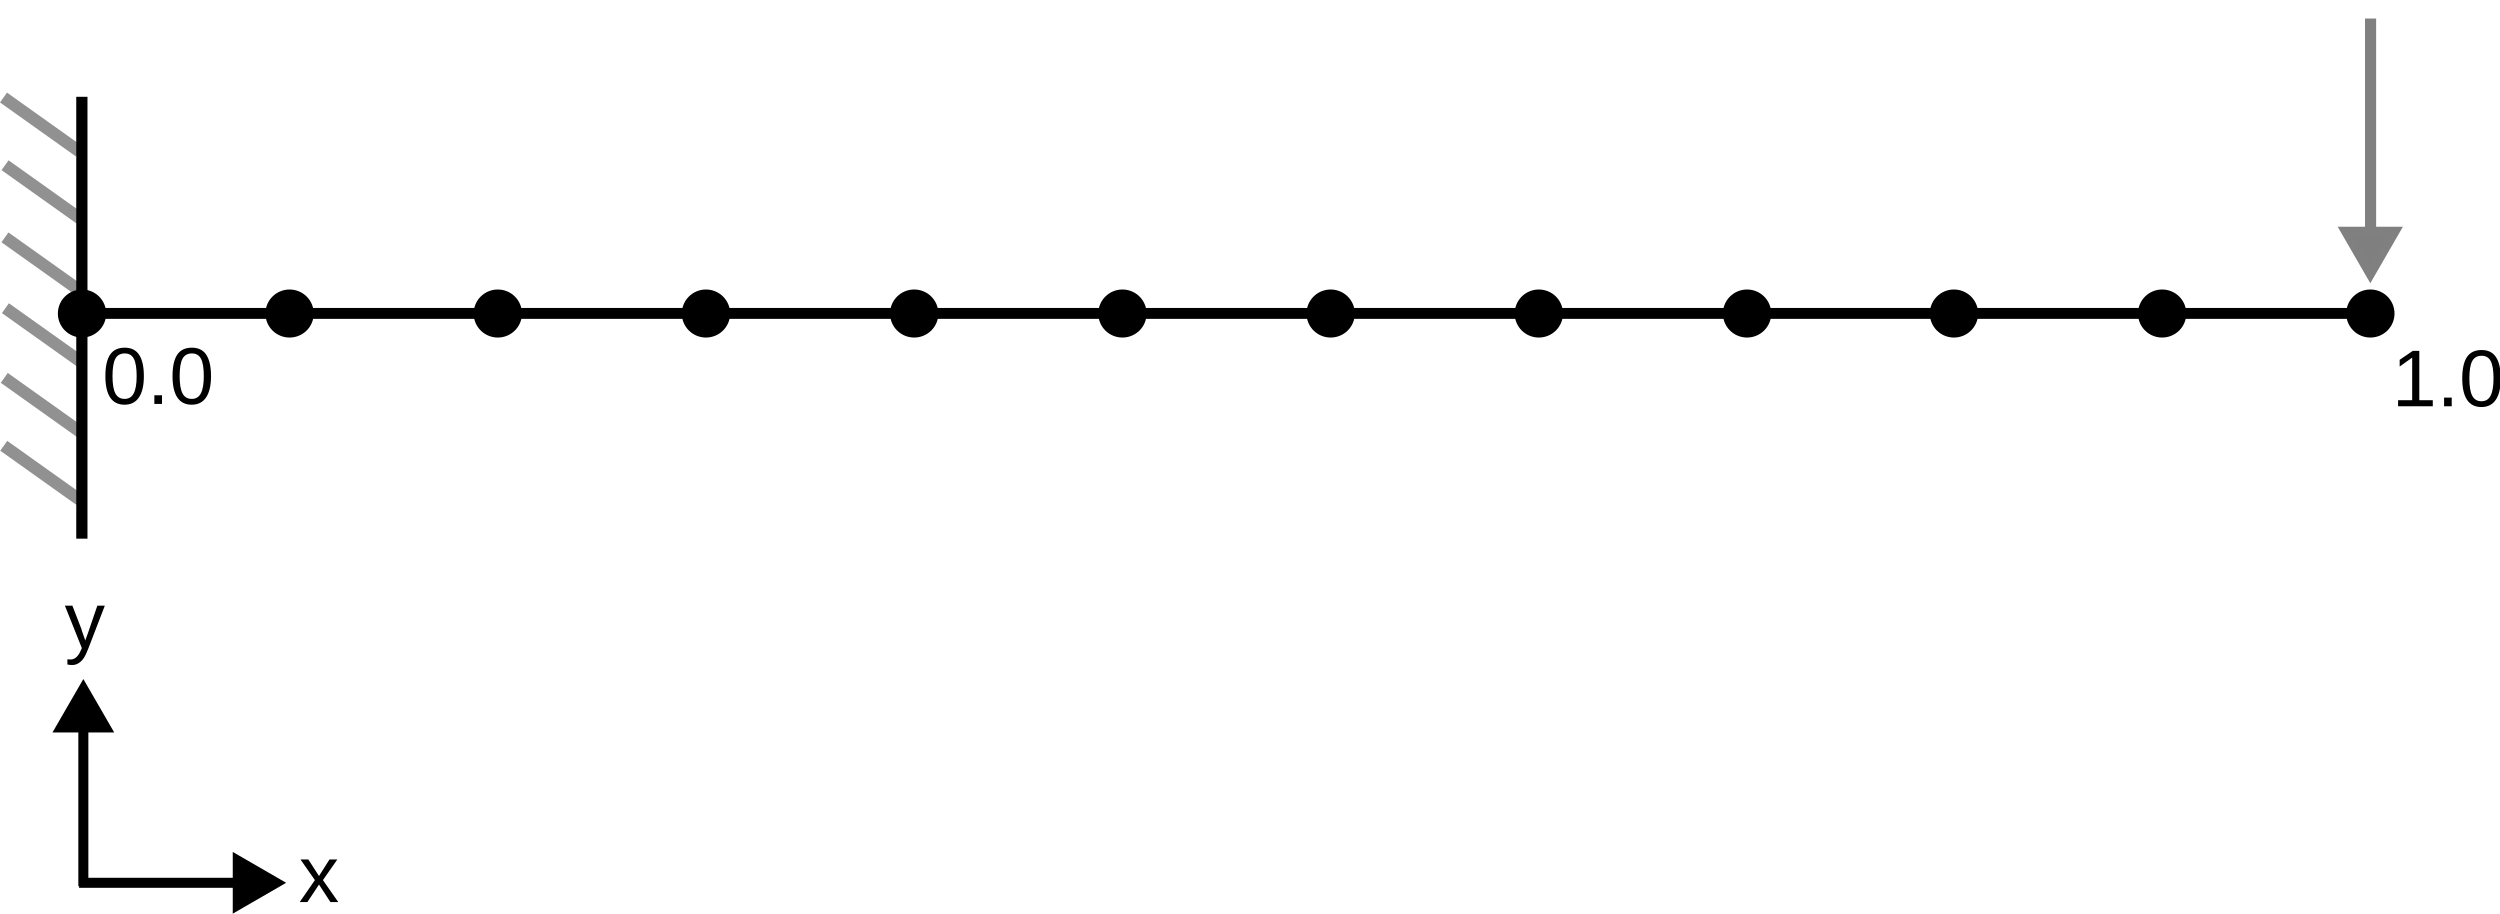
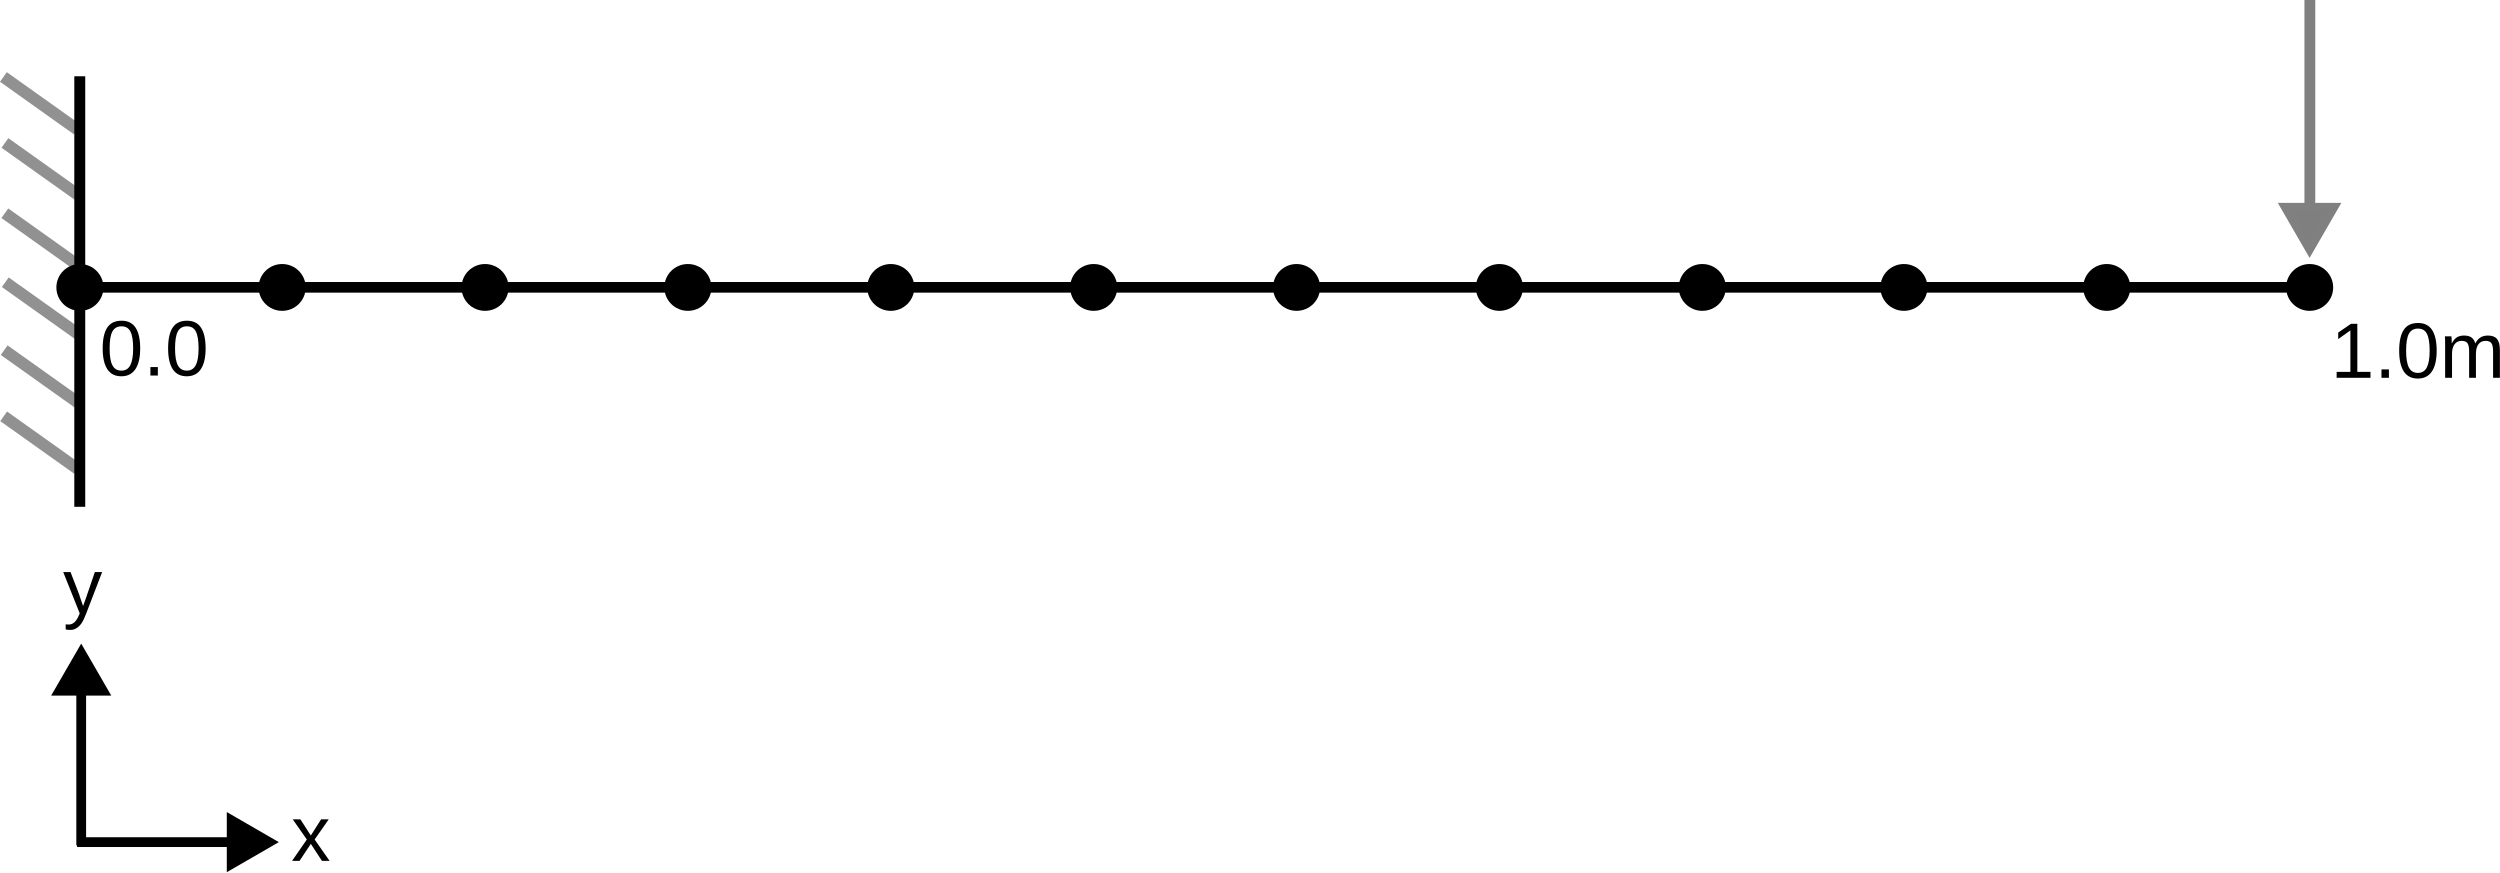
- <svg xmlns="http://www.w3.org/2000/svg" width="828.106" height="302.644" viewBox="0 0 828.106 302.644" version="1.1" id="svg381">
+ <svg xmlns="http://www.w3.org/2000/svg" width="849.877" height="296.506" viewBox="0 0 849.877 296.506" version="1.1" id="svg381">
  <defs id="defs1">
    <marker style="overflow:visible" id="Triangle-0" refX="2" refY="0" orient="auto-start-reverse" markerWidth="1" markerHeight="1" viewBox="0 0 1 1" preserveAspectRatio="xMidYMid" markerUnits="strokeWidth">
      <path transform="scale(0.5)" style="fill:context-stroke;fill-rule:evenodd;stroke:context-stroke;stroke-width:1pt" d="M 5.77,0 -2.88,5 V -5 Z" id="path135-2" />
    </marker>
    <marker style="overflow:visible" id="Triangle-0-0" refX="2" refY="0" orient="auto-start-reverse" markerWidth="1" markerHeight="1" viewBox="0 0 1 1" preserveAspectRatio="xMidYMid" markerUnits="strokeWidth">
      <path transform="scale(0.5)" style="fill:context-stroke;fill-rule:evenodd;stroke:context-stroke;stroke-width:1pt" d="M 5.77,0 -2.88,5 V -5 Z" id="path135-2-8" />
    </marker>
  </defs>
-   <g id="g6" transform="matrix(0,3.779528,-3.779528,0,224.7158,-37.40355)">
+   <g id="g6" transform="matrix(0,3.779528,-3.779528,0,224.7158,-43.54227)">
    <path style="fill:none;stroke:#919191;stroke-width:1.058;stroke-opacity:1" d="m 23.176,52.499 -4.732,6.651" id="path2-07" />
    <path style="fill:none;stroke:#919191;stroke-width:1.058;stroke-opacity:1" d="m 29.109,52.363 -4.732,6.651" id="path2-3-4" />
    <path style="fill:none;stroke:#919191;stroke-width:1.058;stroke-opacity:1" d="m 35.43,52.372 -4.732,6.651" id="path2-8-6" />
    <path style="fill:none;stroke:#919191;stroke-width:1.058;stroke-opacity:1" d="M 41.637,52.331 36.905,58.982" id="path2-0-8" />
    <path style="fill:none;stroke:#919191;stroke-width:1.058;stroke-opacity:1" d="m 47.747,52.431 -4.732,6.651" id="path2-5-3" />
    <path style="fill:none;stroke:#919191;stroke-width:1.058;stroke-opacity:1" d="m 53.698,52.477 -4.732,6.651" id="path2-9-8" />
    <path style="fill:#000000;stroke:#000000;stroke-width:0.983;stroke-dasharray:none" d="m 18.379,52.281 h 38.727" id="path6" />
  </g>
-   <path style="fill:#000000;fill-opacity:1;stroke:#000000;stroke-width:3.611;stroke-dasharray:none;stroke-opacity:1" d="M 26.696,103.814 H 784.828" id="path381" />
-   <ellipse style="fill:#000000;fill-opacity:1;stroke:#000000;stroke-width:0;stroke-dasharray:none;stroke-opacity:1" id="path382" cx="27.166" cy="103.852" rx="8" ry="7.958" />
-   <ellipse style="fill:#000000;fill-opacity:1;stroke:#000000;stroke-width:0;stroke-dasharray:none;stroke-opacity:1" id="path382-3" cx="95.92" cy="103.853" rx="8" ry="7.958" />
-   <ellipse style="fill:#000000;fill-opacity:1;stroke:#000000;stroke-width:0;stroke-dasharray:none;stroke-opacity:1" id="path382-3-1" cx="164.893" cy="103.853" rx="8" ry="7.958" />
-   <ellipse style="fill:#000000;fill-opacity:1;stroke:#000000;stroke-width:0;stroke-dasharray:none;stroke-opacity:1" id="path382-3-0" cx="233.848" cy="103.853" rx="8" ry="7.958" />
-   <ellipse style="fill:#000000;fill-opacity:1;stroke:#000000;stroke-width:0;stroke-dasharray:none;stroke-opacity:1" id="path382-3-1-7" cx="302.821" cy="103.853" rx="8" ry="7.958" />
-   <ellipse style="fill:#000000;fill-opacity:1;stroke:#000000;stroke-width:0;stroke-dasharray:none;stroke-opacity:1" id="path382-3-7" cx="371.797" cy="103.853" rx="8" ry="7.958" />
-   <ellipse style="fill:#000000;fill-opacity:1;stroke:#000000;stroke-width:0;stroke-dasharray:none;stroke-opacity:1" id="path382-3-1-5" cx="440.771" cy="103.853" rx="8" ry="7.958" />
-   <ellipse style="fill:#000000;fill-opacity:1;stroke:#000000;stroke-width:0;stroke-dasharray:none;stroke-opacity:1" id="path382-3-0-4" cx="509.725" cy="103.853" rx="8" ry="7.958" />
-   <ellipse style="fill:#000000;fill-opacity:1;stroke:#000000;stroke-width:0;stroke-dasharray:none;stroke-opacity:1" id="path382-3-1-7-4" cx="578.699" cy="103.853" rx="8" ry="7.958" />
-   <ellipse style="fill:#000000;fill-opacity:1;stroke:#000000;stroke-width:0;stroke-dasharray:none;stroke-opacity:1" id="path382-3-1-5-2" cx="647.237" cy="103.853" rx="8" ry="7.958" />
-   <ellipse style="fill:#000000;fill-opacity:1;stroke:#000000;stroke-width:0;stroke-dasharray:none;stroke-opacity:1" id="path382-3-0-4-9" cx="716.191" cy="103.853" rx="8" ry="7.958" />
-   <ellipse style="fill:#000000;fill-opacity:1;stroke:#000000;stroke-width:0;stroke-dasharray:none;stroke-opacity:1" id="path382-3-1-7-4-5" cx="785.165" cy="103.853" rx="8" ry="7.958" />
-   <text xml:space="preserve" style="font-size:26.667px;font-family:Arial;-inkscape-font-specification:'Arial, Normal';fill:#000000;fill-opacity:1;stroke:#000000;stroke-width:0;stroke-dasharray:none;stroke-opacity:1" x="33.858" y="133.79" id="text382">
-     <tspan id="tspan382" x="33.858" y="133.79">0.0</tspan>
+   <path style="fill:#000000;fill-opacity:1;stroke:#000000;stroke-width:3.611;stroke-dasharray:none;stroke-opacity:1" d="M 26.696,97.676 H 784.828" id="path381" />
+   <ellipse style="fill:#000000;fill-opacity:1;stroke:#000000;stroke-width:0;stroke-dasharray:none;stroke-opacity:1" id="path382" cx="27.166" cy="97.714" rx="8" ry="7.958" />
+   <ellipse style="fill:#000000;fill-opacity:1;stroke:#000000;stroke-width:0;stroke-dasharray:none;stroke-opacity:1" id="path382-3" cx="95.92" cy="97.714" rx="8" ry="7.958" />
+   <ellipse style="fill:#000000;fill-opacity:1;stroke:#000000;stroke-width:0;stroke-dasharray:none;stroke-opacity:1" id="path382-3-1" cx="164.893" cy="97.714" rx="8" ry="7.958" />
+   <ellipse style="fill:#000000;fill-opacity:1;stroke:#000000;stroke-width:0;stroke-dasharray:none;stroke-opacity:1" id="path382-3-0" cx="233.848" cy="97.714" rx="8" ry="7.958" />
+   <ellipse style="fill:#000000;fill-opacity:1;stroke:#000000;stroke-width:0;stroke-dasharray:none;stroke-opacity:1" id="path382-3-1-7" cx="302.821" cy="97.714" rx="8" ry="7.958" />
+   <ellipse style="fill:#000000;fill-opacity:1;stroke:#000000;stroke-width:0;stroke-dasharray:none;stroke-opacity:1" id="path382-3-7" cx="371.797" cy="97.714" rx="8" ry="7.958" />
+   <ellipse style="fill:#000000;fill-opacity:1;stroke:#000000;stroke-width:0;stroke-dasharray:none;stroke-opacity:1" id="path382-3-1-5" cx="440.771" cy="97.714" rx="8" ry="7.958" />
+   <ellipse style="fill:#000000;fill-opacity:1;stroke:#000000;stroke-width:0;stroke-dasharray:none;stroke-opacity:1" id="path382-3-0-4" cx="509.725" cy="97.714" rx="8" ry="7.958" />
+   <ellipse style="fill:#000000;fill-opacity:1;stroke:#000000;stroke-width:0;stroke-dasharray:none;stroke-opacity:1" id="path382-3-1-7-4" cx="578.699" cy="97.714" rx="8" ry="7.958" />
+   <ellipse style="fill:#000000;fill-opacity:1;stroke:#000000;stroke-width:0;stroke-dasharray:none;stroke-opacity:1" id="path382-3-1-5-2" cx="647.237" cy="97.714" rx="8" ry="7.958" />
+   <ellipse style="fill:#000000;fill-opacity:1;stroke:#000000;stroke-width:0;stroke-dasharray:none;stroke-opacity:1" id="path382-3-0-4-9" cx="716.191" cy="97.714" rx="8" ry="7.958" />
+   <ellipse style="fill:#000000;fill-opacity:1;stroke:#000000;stroke-width:0;stroke-dasharray:none;stroke-opacity:1" id="path382-3-1-7-4-5" cx="785.165" cy="97.714" rx="8" ry="7.958" />
+   <text xml:space="preserve" style="font-size:26.667px;font-family:Arial;-inkscape-font-specification:'Arial, Normal';fill:#000000;fill-opacity:1;stroke:#000000;stroke-width:0;stroke-dasharray:none;stroke-opacity:1" x="33.858" y="127.651" id="text382">
+     <tspan id="tspan382" x="33.858" y="127.651">0.0</tspan>
  </text>
-   <text xml:space="preserve" style="font-style:normal;font-variant:normal;font-weight:normal;font-stretch:normal;font-size:26.667px;font-family:Arial;-inkscape-font-specification:'Arial, Normal';font-variant-ligatures:normal;font-variant-caps:normal;font-variant-numeric:normal;font-variant-east-asian:normal;fill:#000000;fill-opacity:1;stroke:#000000;stroke-width:0;stroke-dasharray:none;stroke-opacity:1" x="792.311" y="134.565" id="text382-4">
-     <tspan id="tspan383" x="792.311" y="134.565">1.0</tspan>
+   <text xml:space="preserve" style="font-style:normal;font-variant:normal;font-weight:normal;font-stretch:normal;font-size:26.667px;font-family:Arial;-inkscape-font-specification:'Arial, Normal';font-variant-ligatures:normal;font-variant-caps:normal;font-variant-numeric:normal;font-variant-east-asian:normal;fill:#000000;fill-opacity:1;stroke:#000000;stroke-width:0;stroke-dasharray:none;stroke-opacity:1" x="792.311" y="128.427" id="text382-4">
+     <tspan id="tspan1" x="792.311" y="128.427">1.0m</tspan>
  </text>
-   <g id="g7" transform="matrix(3.779528,0,0,3.779528,-41.66351,-560.6641)">
+   <g id="g7" transform="matrix(3.779528,0,0,3.779528,-41.66352,-566.8028)">
    <path style="fill:none;stroke:#000000;stroke-width:0.879;stroke-dasharray:none;stroke-opacity:1;marker-start:url(#Triangle-0)" d="M 34.739,225.712 H 17.954" id="path4-89" />
    <path style="fill:none;stroke:#000000;stroke-width:0.879;stroke-dasharray:none;stroke-opacity:1;marker-start:url(#Triangle-0-0)" d="m 18.328,209.218 v 16.785" id="path4-89-7" />
    <text xml:space="preserve" style="font-style:normal;font-variant:normal;font-weight:normal;font-stretch:normal;font-size:7.056px;font-family:Arial;-inkscape-font-specification:'Arial, Normal';font-variant-ligatures:normal;font-variant-caps:normal;font-variant-numeric:normal;font-variant-east-asian:normal;fill:#000000;stroke:#000000;stroke-width:0;stroke-dasharray:none;stroke-opacity:1" x="16.695" y="205.156" id="text5-4">
      <tspan id="tspan6" x="16.695" y="205.156">y</tspan>
    </text>
    <text xml:space="preserve" style="font-style:normal;font-variant:normal;font-weight:normal;font-stretch:normal;font-size:7.056px;font-family:Arial;-inkscape-font-specification:'Arial, Normal';font-variant-ligatures:normal;font-variant-caps:normal;font-variant-numeric:normal;font-variant-east-asian:normal;fill:#000000;stroke:#000000;stroke-width:0;stroke-dasharray:none;stroke-opacity:1" x="37.213" y="227.398" id="text5-4-2">
      <tspan id="tspan7" x="37.213" y="227.398">x</tspan>
    </text>
  </g>
-   <g id="g2">
-     <path style="fill:#7f7f7f;fill-opacity:1;stroke:#808080;stroke-width:3.684;stroke-dasharray:none;stroke-dashoffset:0;stroke-opacity:1;marker-start:" d="M 785.236,84.161 V 6.139" id="path4-89-7-4" />
+   <g id="g2" transform="translate(-3.0154913e-6,-6.138718)">
+     <path style="fill:#7f7f7f;fill-opacity:1;stroke:#808080;stroke-width:3.684;stroke-dasharray:none;stroke-dashoffset:0;stroke-opacity:1" d="M 785.236,84.161 V 6.139" id="path4-89-7-4" />
    <path style="fill:#7f7f7f;fill-opacity:1;stroke:#808080;stroke-width:3.684;stroke-dasharray:none;stroke-dashoffset:0;stroke-opacity:1" id="path2" d="m 776.036,91.157 -5.138,-8.899 -5.138,-8.899 10.276,0 10.276,0 -5.138,8.899 z" transform="matrix(0.8026077,0,0,0.8026077,162.2913,17.69782)" />
  </g>
</svg>
